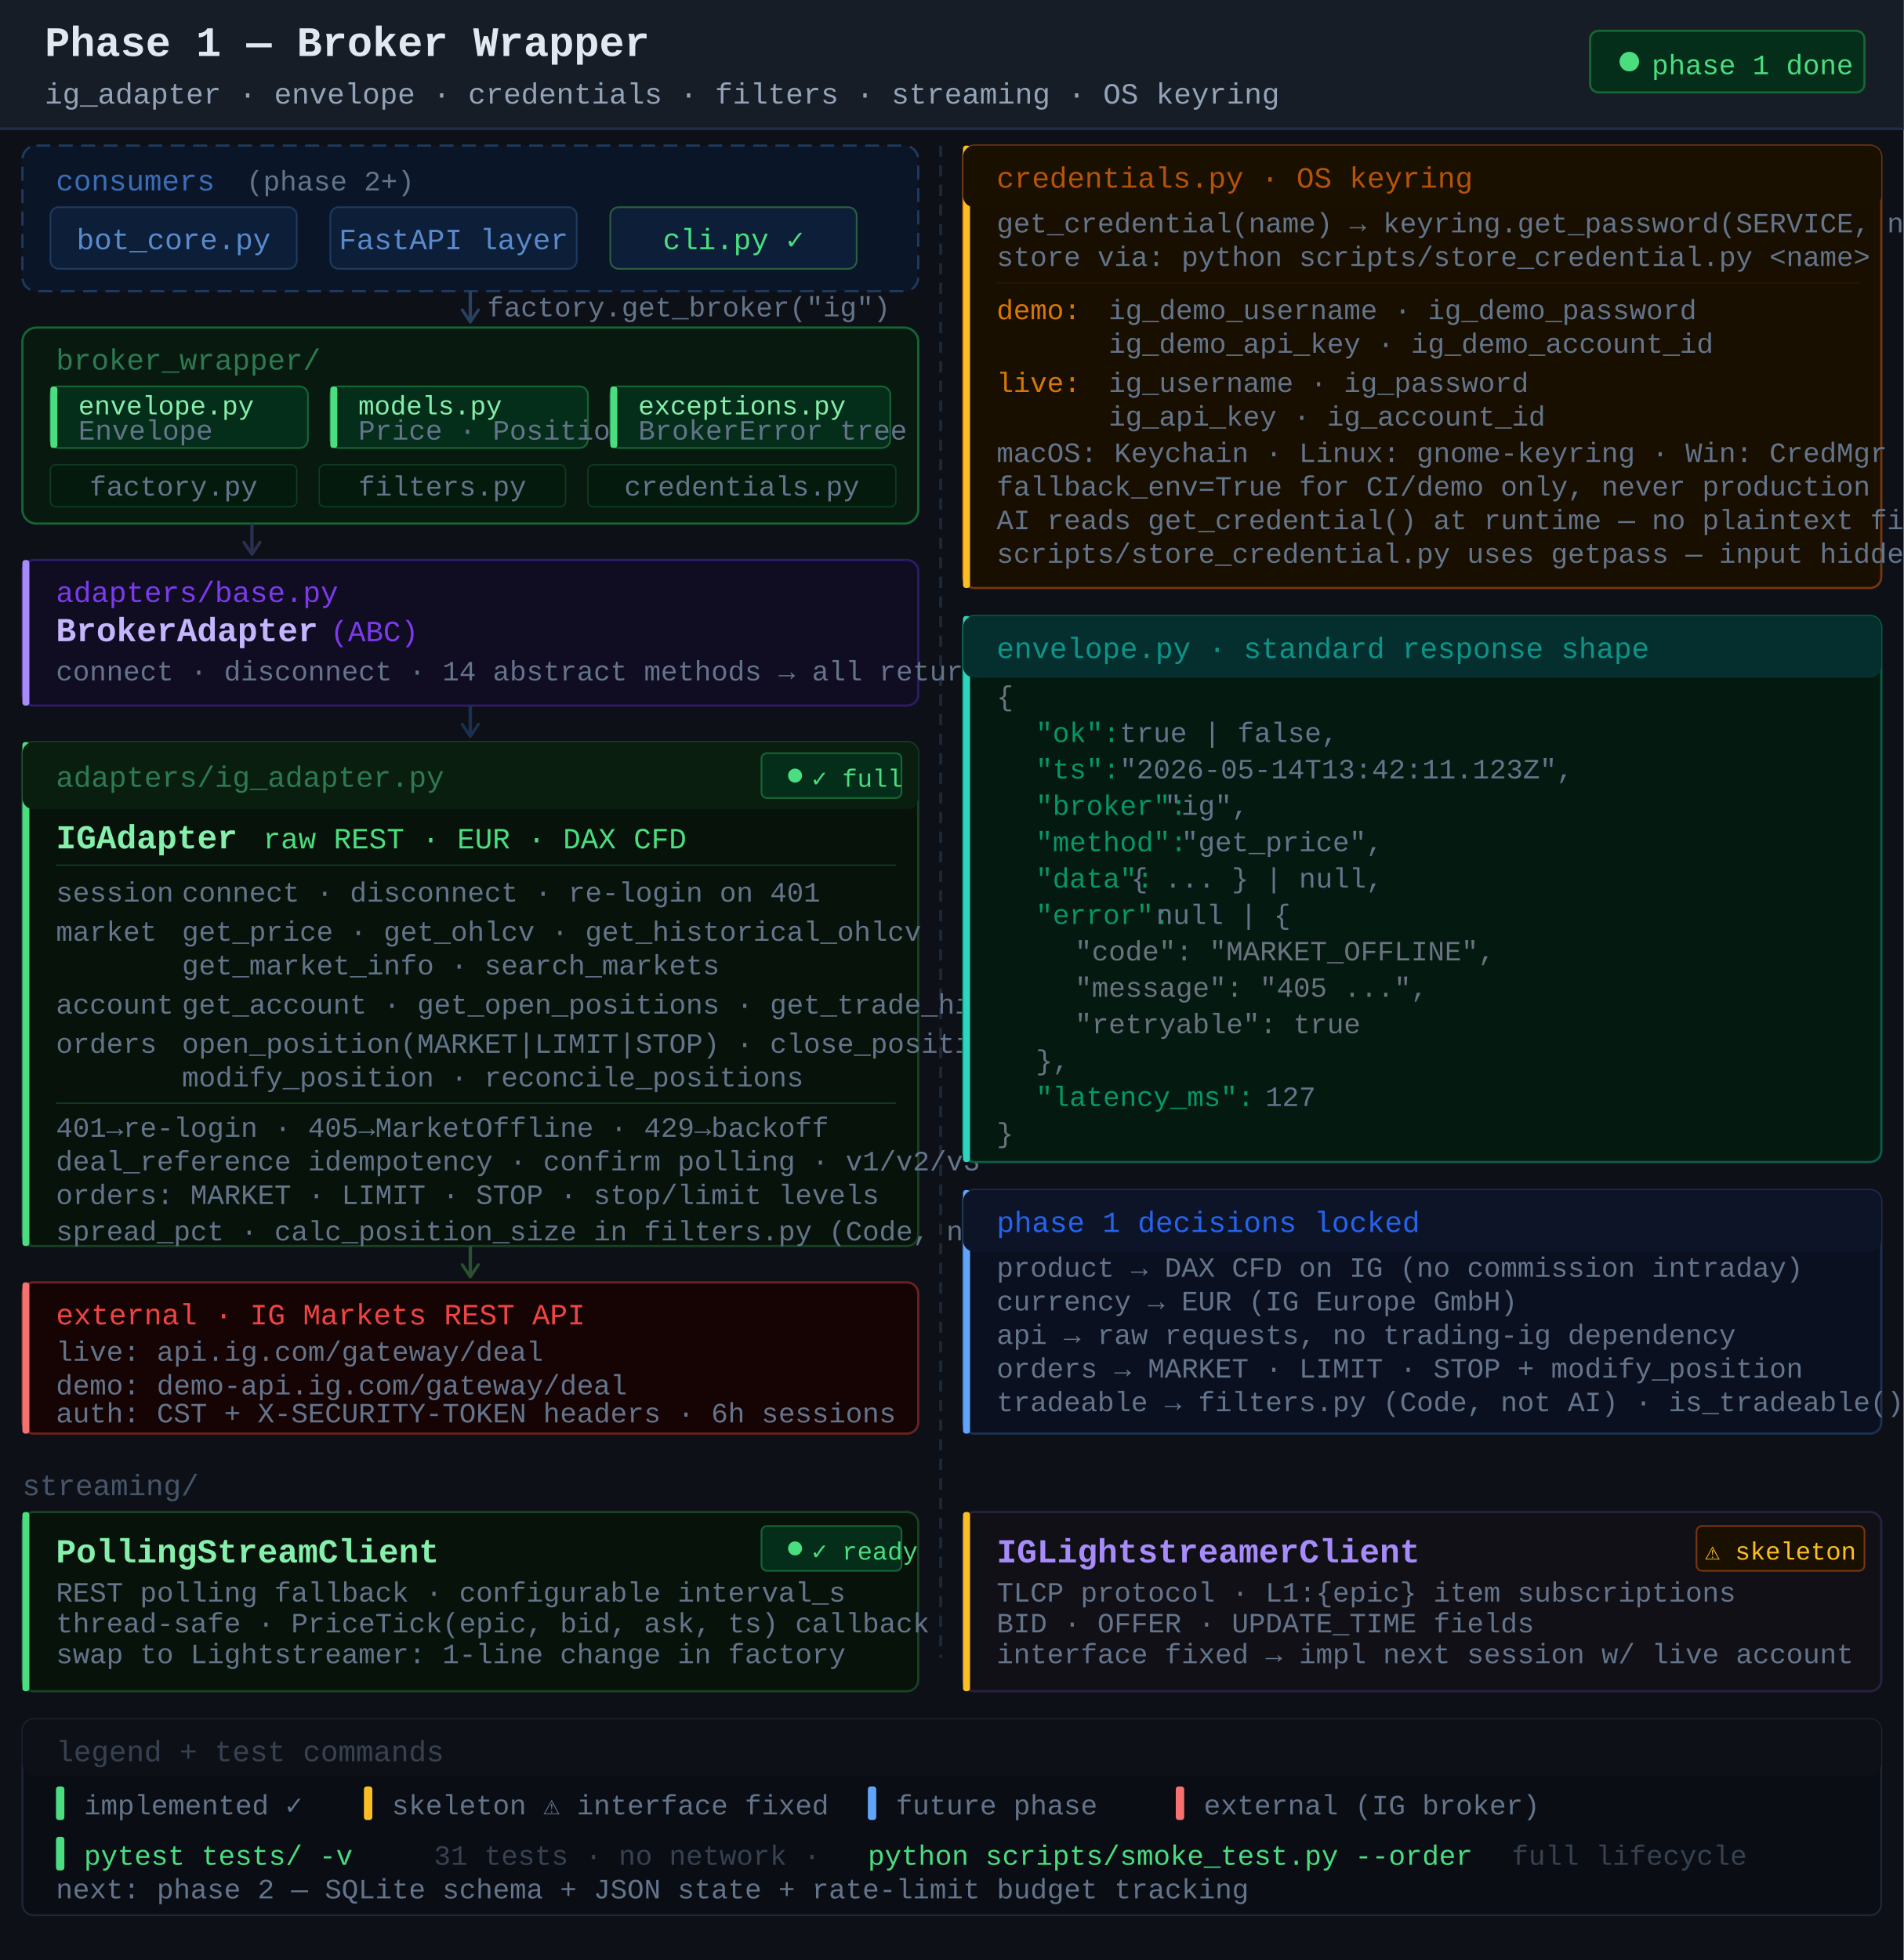
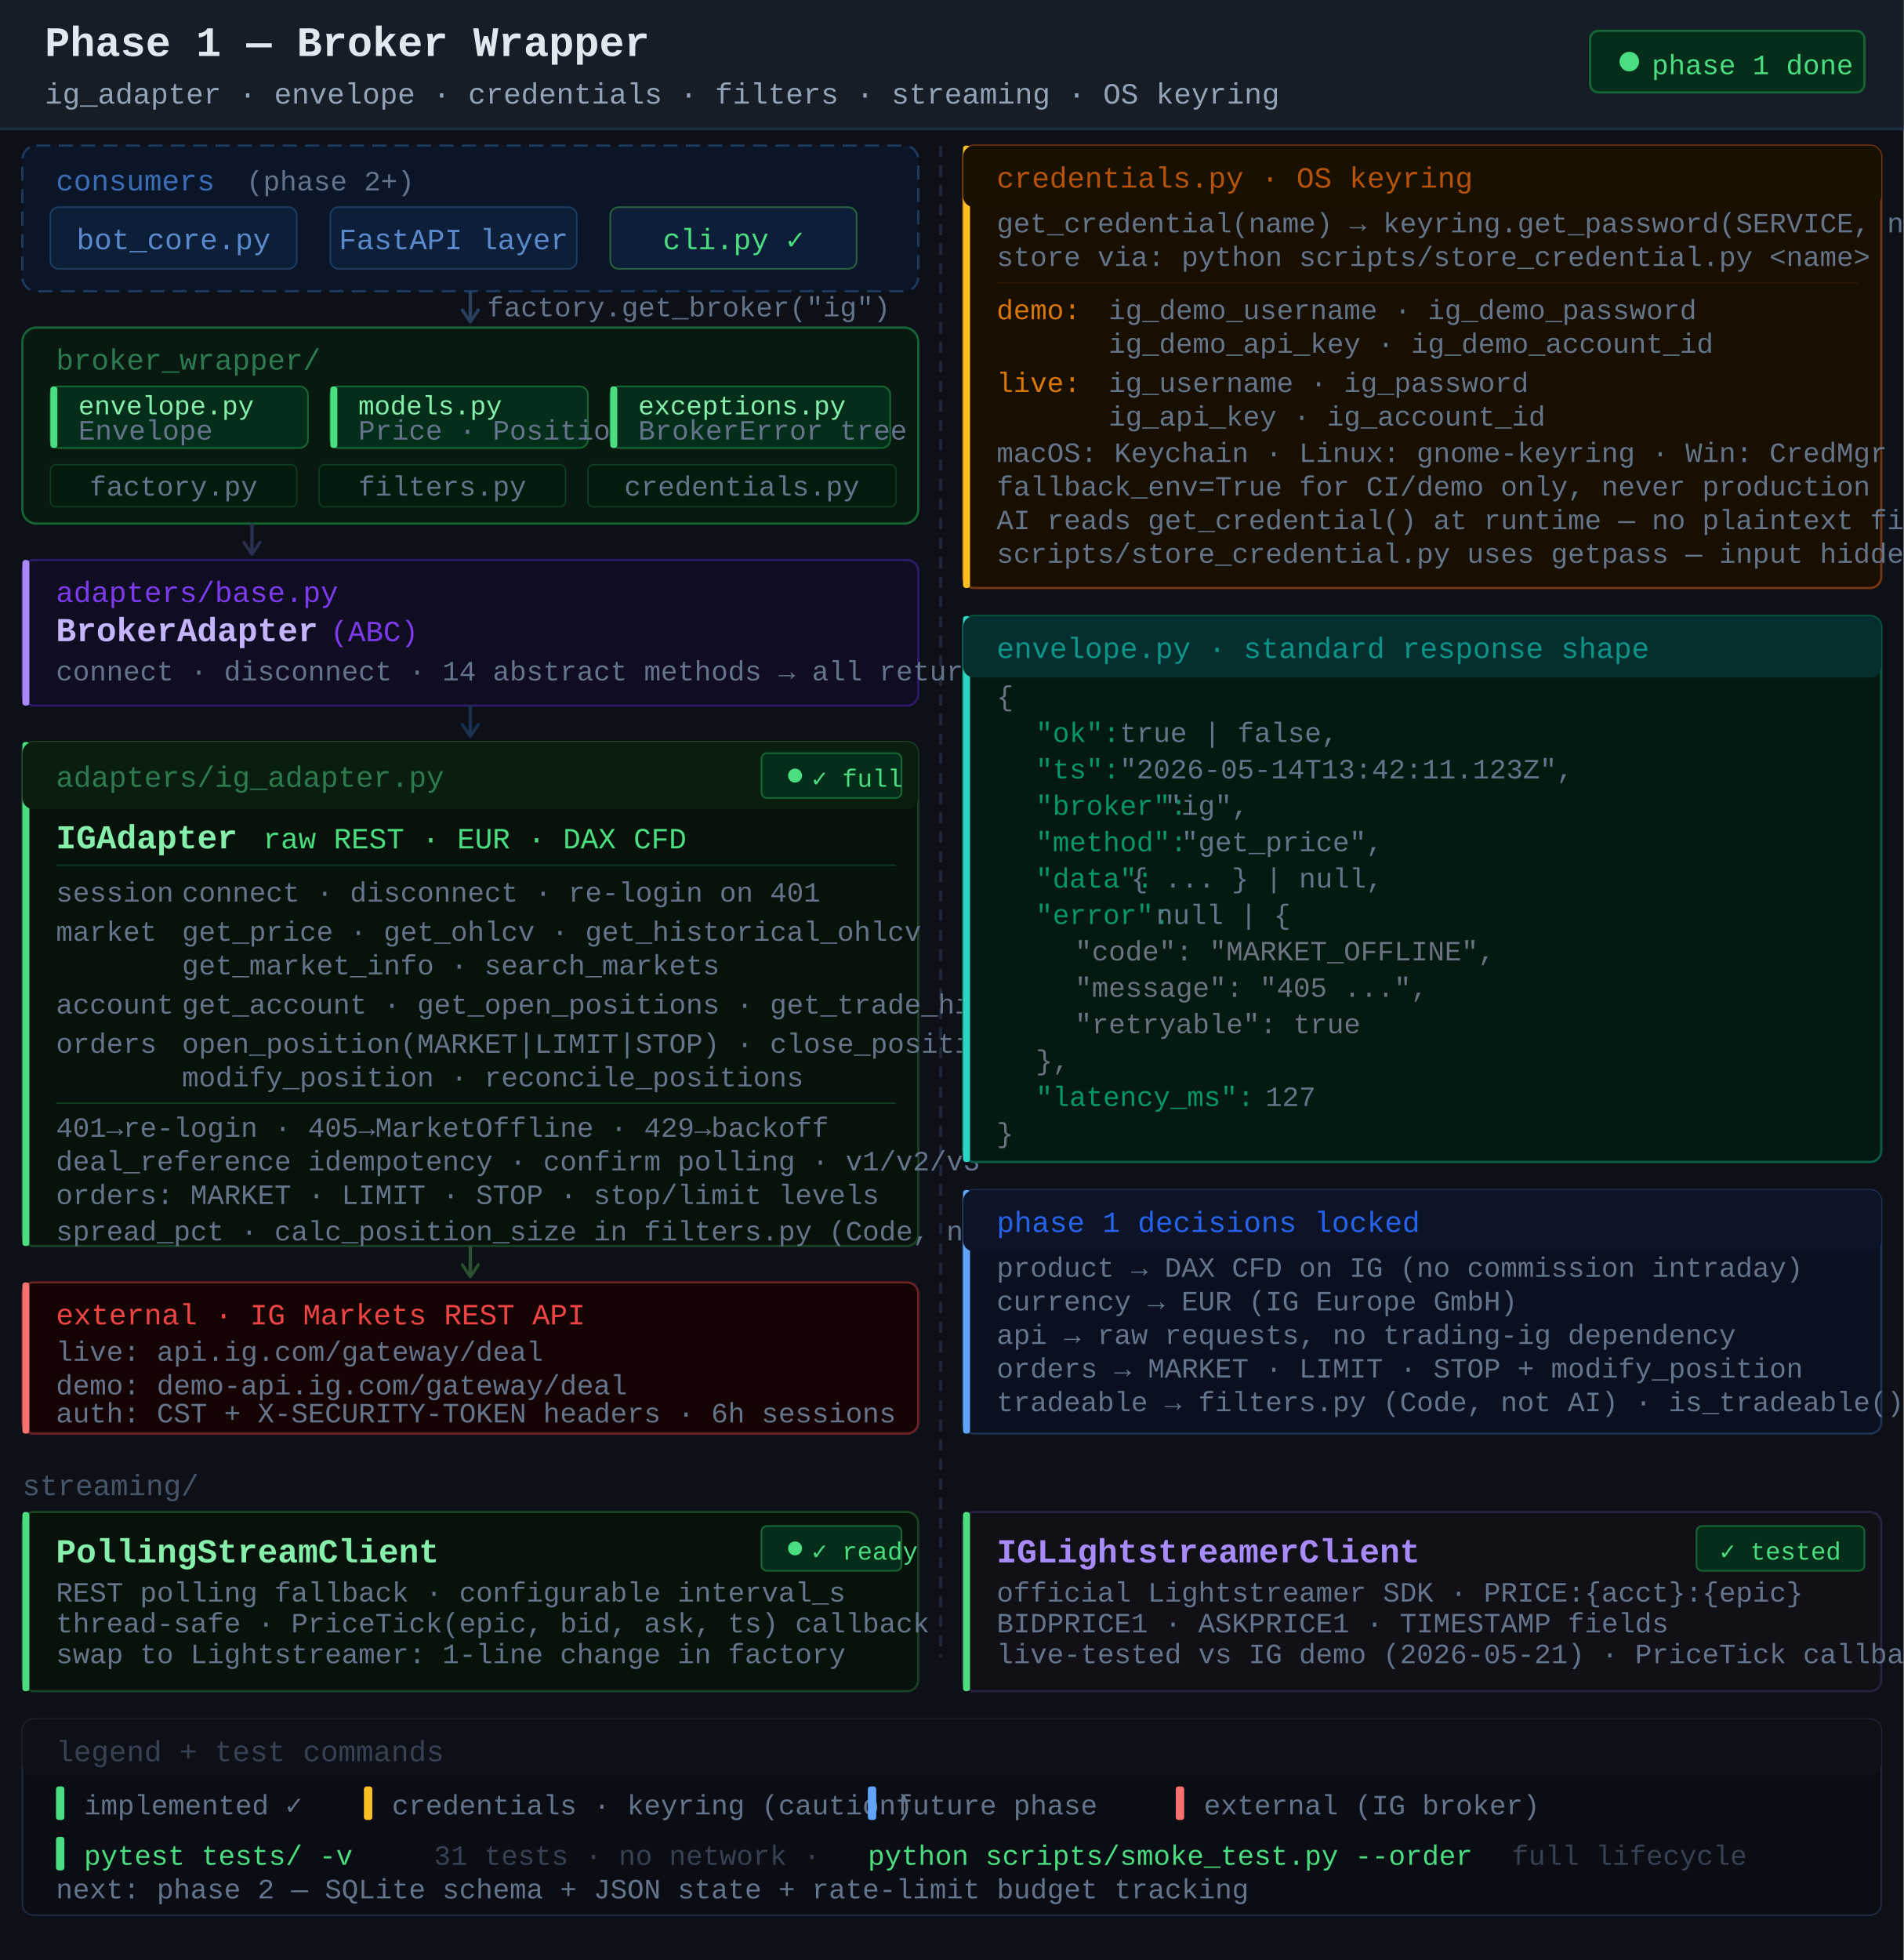
<svg xmlns="http://www.w3.org/2000/svg" width="100%" viewBox="0 0 680 700" role="img">
  <defs>
    <marker id="arr" viewBox="0 0 10 10" refX="8" refY="5" markerWidth="6" markerHeight="6" orient="auto-start-reverse">
      <path d="M2 1L8 5L2 9" fill="none" stroke="context-stroke" stroke-width="1.5" stroke-linecap="round" stroke-linejoin="round" />
    </marker>
    <style>
svg { font-family: ui-monospace,'Cascadia Code','Fira Mono','Courier New',monospace; background: #0D1117; }
.th { font-size: 13px; font-weight: 600; fill: #E2E8F0; }
.t  { font-size: 12px; font-weight: 400; fill: #CBD5E1; }
.ts { font-size: 10.5px; font-weight: 400; fill: #94A3B8; }
.tm { font-size: 10px; font-weight: 400; fill: #64748B; }
.accent-green  { fill: #4ADE80; }
.accent-amber  { fill: #FBBF24; }
.accent-blue   { fill: #60A5FA; }
.accent-red    { fill: #F87171; }
.accent-purple { fill: #A78BFA; }
.accent-teal   { fill: #2DD4BF; }
</style>
  </defs>
  <rect width="680" height="700" fill="#0D1117" />
  <rect x="0" y="0" width="680" height="46" fill="#161D27" />
  <line x1="0" y1="46" x2="680" y2="46" stroke="#1E2D45" stroke-width="1" />
  <text x="16" y="20" class="th" style="font-size:15px;fill:#E2E8F0;">Phase 1 — Broker Wrapper</text>
  <text x="16" y="37" class="ts">ig_adapter · envelope · credentials · filters · streaming · OS keyring</text>
  <rect x="568" y="11" width="98" height="22" rx="3" fill="#052E1A" stroke="#166534" stroke-width="0.8" />
  <circle cx="582" cy="22" r="3.5" fill="#4ADE80" />
  <text x="590" y="26.5" class="ts" style="fill:#4ADE80;font-size:10px;">phase 1 done</text>
  <line x1="336" y1="52" x2="336" y2="592" stroke="#1E293B" stroke-width="1" stroke-dasharray="4,3" />
  <rect x="8" y="52" width="320" height="52" rx="5" fill="#0A1628" stroke="#1E3A5F" stroke-width="0.8" stroke-dasharray="5,3" />
  <text x="20" y="68" class="ts" style="fill:#3B6DB7;">consumers</text>
  <text x="88" y="68" class="tm">(phase 2+)</text>
  <rect x="18" y="74" width="88" height="22" rx="3" fill="#0D1E38" stroke="#1E3A5F" stroke-width="0.6" />
  <text x="62" y="89" class="ts" style="fill:#5A8ACC;text-anchor:middle;">bot_core.py</text>
  <rect x="118" y="74" width="88" height="22" rx="3" fill="#0D1E38" stroke="#1E3A5F" stroke-width="0.6" />
  <text x="162" y="89" class="ts" style="fill:#5A8ACC;text-anchor:middle;">FastAPI layer</text>
  <rect x="218" y="74" width="88" height="22" rx="3" fill="#0D1E38" stroke="#2A6040" stroke-width="0.6" />
  <text x="262" y="89" class="ts" style="fill:#4ADE80;text-anchor:middle;">cli.py ✓</text>
  <line x1="168" y1="104" x2="168" y2="115" stroke="#2A4060" stroke-width="1.2" marker-end="url(#arr)" />
  <text x="174" y="113" class="tm">factory.get_broker("ig")</text>
  <rect x="8" y="117" width="320" height="70" rx="5" fill="#081A10" stroke="#166534" stroke-width="0.8" />
  <text x="20" y="132" class="ts" style="fill:#2D7A50;">broker_wrapper/</text>
  <rect x="18" y="138" width="92" height="22" rx="3" fill="#052E1A" stroke="#166534" stroke-width="0.6" />
  <rect x="18" y="138" width="2.5" height="22" rx="1" fill="#4ADE80" />
  <text x="28" y="148" class="ts" style="fill:#86EFAC;font-size:9.5px;">envelope.py</text>
  <text x="28" y="157" class="tm">Envelope</text>
  <rect x="118" y="138" width="92" height="22" rx="3" fill="#052E1A" stroke="#166534" stroke-width="0.6" />
  <rect x="118" y="138" width="2.5" height="22" rx="1" fill="#4ADE80" />
  <text x="128" y="148" class="ts" style="fill:#86EFAC;font-size:9.5px;">models.py</text>
  <text x="128" y="157" class="tm">Price · Position</text>
  <rect x="218" y="138" width="100" height="22" rx="3" fill="#052E1A" stroke="#166534" stroke-width="0.6" />
  <rect x="218" y="138" width="2.5" height="22" rx="1" fill="#4ADE80" />
  <text x="228" y="148" class="ts" style="fill:#86EFAC;font-size:9.5px;">exceptions.py</text>
  <text x="228" y="157" class="tm">BrokerError tree</text>
  <rect x="18" y="166" width="88" height="15" rx="2" fill="#041A0C" stroke="#0F3B20" stroke-width="0.5" />
  <text x="62" y="177" class="tm" style="text-anchor:middle;">factory.py</text>
  <rect x="114" y="166" width="88" height="15" rx="2" fill="#041A0C" stroke="#0F3B20" stroke-width="0.5" />
  <text x="158" y="177" class="tm" style="text-anchor:middle;">filters.py</text>
  <rect x="210" y="166" width="110" height="15" rx="2" fill="#041A0C" stroke="#0F3B20" stroke-width="0.5" />
  <text x="265" y="177" class="tm" style="text-anchor:middle;">credentials.py</text>
  <line x1="90" y1="187" x2="90" y2="198" stroke="#2A3050" stroke-width="1.2" marker-end="url(#arr)" />
  <rect x="8" y="200" width="320" height="52" rx="4" fill="#100C22" stroke="#2D1B69" stroke-width="0.8" />
  <rect x="8" y="200" width="2.5" height="52" rx="1" fill="#A78BFA" />
  <text x="20" y="215" class="ts" style="fill:#7C3AED;">adapters/base.py</text>
  <text x="20" y="229" class="t" style="fill:#C4B5FD;font-weight:600;">BrokerAdapter</text>
  <text x="118" y="229" class="ts" style="fill:#7C3AED;">(ABC)</text>
  <text x="20" y="243" class="tm">connect · disconnect · 14 abstract methods → all return Envelope</text>
  <line x1="168" y1="252" x2="168" y2="263" stroke="#1A3050" stroke-width="1.2" marker-end="url(#arr)" />
  <rect x="8" y="265" width="320" height="180" rx="4" fill="#07130A" stroke="#1A4025" stroke-width="0.8" />
  <rect x="8" y="265" width="2.5" height="180" rx="1" fill="#4ADE80" />
  <rect x="8" y="265" width="320" height="24" rx="4" fill="#0A1E10" />
  <text x="20" y="281" class="ts" style="fill:#2D7A50;">adapters/ig_adapter.py</text>
  <rect x="272" y="269" width="50" height="16" rx="2" fill="#052E1A" stroke="#166534" stroke-width="0.6" />
  <circle cx="284" cy="277" r="2.5" fill="#4ADE80" />
  <text x="290" y="281" class="tm" style="fill:#4ADE80;font-size:9px;">✓ full</text>
  <text x="20" y="303" class="t" style="fill:#86EFAC;font-weight:600;">IGAdapter</text>
  <text x="94" y="303" class="ts" style="fill:#4ADE80;">raw REST · EUR · DAX CFD</text>
  <line x1="20" y1="309" x2="320" y2="309" stroke="#0F3B20" stroke-width="0.5" />
  <text x="20" y="322" class="tm" style="fill:#64748B;">session</text>
  <text x="65" y="322" class="tm">connect · disconnect · re-login on 401</text>
  <text x="20" y="336" class="tm" style="fill:#64748B;">market</text>
  <text x="65" y="336" class="tm">get_price · get_ohlcv · get_historical_ohlcv</text>
  <text x="65" y="348" class="tm">get_market_info · search_markets</text>
  <text x="20" y="362" class="tm" style="fill:#64748B;">account</text>
  <text x="65" y="362" class="tm">get_account · get_open_positions · get_trade_history</text>
  <text x="20" y="376" class="tm" style="fill:#64748B;">orders</text>
  <text x="65" y="376" class="tm">open_position(MARKET|LIMIT|STOP) · close_position</text>
  <text x="65" y="388" class="tm">modify_position · reconcile_positions</text>
  <line x1="20" y1="394" x2="320" y2="394" stroke="#0F3B20" stroke-width="0.5" />
  <text x="20" y="406" class="tm">401→re-login · 405→MarketOffline · 429→backoff</text>
  <text x="20" y="418" class="tm">deal_reference idempotency · confirm polling · v1/v2/v3</text>
  <text x="20" y="430" class="tm">orders: MARKET · LIMIT · STOP · stop/limit levels</text>
  <text x="20" y="443" class="tm">spread_pct · calc_position_size in filters.py (Code, not AI)</text>
  <line x1="168" y1="445" x2="168" y2="456" stroke="#2A5030" stroke-width="1.2" marker-end="url(#arr)" />
  <rect x="8" y="458" width="320" height="54" rx="4" fill="#160404" stroke="#6B2121" stroke-width="0.8" />
  <rect x="8" y="458" width="2.5" height="54" rx="1" fill="#F87171" />
  <text x="20" y="473" class="ts" style="fill:#EF4444;">external · IG Markets REST API</text>
  <text x="20" y="486" class="tm">live:  api.ig.com/gateway/deal</text>
  <text x="20" y="498" class="tm">demo: demo-api.ig.com/gateway/deal</text>
  <text x="20" y="508" class="tm">auth: CST + X-SECURITY-TOKEN headers · 6h sessions</text>
  <rect x="344" y="52" width="328" height="158" rx="4" fill="#180F00" stroke="#78350F" stroke-width="0.8" />
  <rect x="344" y="52" width="2.5" height="158" rx="1" fill="#FBBF24" />
  <rect x="344" y="52" width="328" height="22" rx="4" fill="#1A1000" />
  <text x="356" y="67" class="ts" style="fill:#B45309;">credentials.py · OS keyring</text>
  <text x="356" y="83" class="tm">get_credential(name) → keyring.get_password(SERVICE, name)</text>
  <text x="356" y="95" class="tm">store via: python scripts/store_credential.py &lt;name&gt;</text>
  <line x1="356" y1="101" x2="664" y2="101" stroke="#291500" stroke-width="0.5" />
  <text x="356" y="114" class="tm" style="fill:#D97706;">demo:</text>
  <text x="396" y="114" class="tm">ig_demo_username · ig_demo_password</text>
  <text x="396" y="126" class="tm">ig_demo_api_key · ig_demo_account_id</text>
  <text x="356" y="140" class="tm" style="fill:#D97706;">live:</text>
  <text x="396" y="140" class="tm">ig_username · ig_password</text>
  <text x="396" y="152" class="tm">ig_api_key · ig_account_id</text>
  <text x="356" y="165" class="tm">macOS: Keychain · Linux: gnome-keyring · Win: CredMgr</text>
  <text x="356" y="177" class="tm">fallback_env=True for CI/demo only, never production</text>
  <text x="356" y="189" class="tm">AI reads get_credential() at runtime — no plaintext files</text>
  <text x="356" y="201" class="tm">scripts/store_credential.py uses getpass — input hidden</text>
  <rect x="344" y="220" width="328" height="195" rx="4" fill="#041A10" stroke="#065F46" stroke-width="0.8" />
  <rect x="344" y="220" width="2.5" height="195" rx="1" fill="#2DD4BF" />
  <rect x="344" y="220" width="328" height="22" rx="4" fill="#042F2E" />
  <text x="356" y="235" class="ts" style="fill:#0D9488;">envelope.py · standard response shape</text>
  <text x="356" y="252" class="tm" style="fill:#6B7280;">{</text>
  <text x="370" y="265" class="tm" style="fill:#059669;">"ok":</text>
  <text x="400" y="265" class="tm">true | false,</text>
  <text x="370" y="278" class="tm" style="fill:#059669;">"ts":</text>
  <text x="400" y="278" class="tm">"2026-05-14T13:42:11.123Z",</text>
  <text x="370" y="291" class="tm" style="fill:#059669;">"broker":</text>
  <text x="416" y="291" class="tm">"ig",</text>
  <text x="370" y="304" class="tm" style="fill:#059669;">"method":</text>
  <text x="422" y="304" class="tm">"get_price",</text>
  <text x="370" y="317" class="tm" style="fill:#059669;">"data":</text>
  <text x="404" y="317" class="tm">{ ... } | null,</text>
  <text x="370" y="330" class="tm" style="fill:#059669;">"error":</text>
  <text x="413" y="330" class="tm">null | {</text>
  <text x="384" y="343" class="tm" style="fill:#6B7280;">"code": "MARKET_OFFLINE",</text>
  <text x="384" y="356" class="tm" style="fill:#6B7280;">"message": "405 ...",</text>
  <text x="384" y="369" class="tm" style="fill:#6B7280;">"retryable": true</text>
  <text x="370" y="382" class="tm" style="fill:#6B7280;">},</text>
  <text x="370" y="395" class="tm" style="fill:#059669;">"latency_ms":</text>
  <text x="452" y="395" class="tm">127</text>
  <text x="356" y="408" class="tm" style="fill:#6B7280;">}</text>
  <rect x="344" y="425" width="328" height="87" rx="4" fill="#0A1020" stroke="#1E3050" stroke-width="0.8" />
  <rect x="344" y="425" width="2.5" height="87" rx="1" fill="#60A5FA" />
  <rect x="344" y="425" width="328" height="22" rx="4" fill="#0D1428" />
  <text x="356" y="440" class="ts" style="fill:#2563EB;">phase 1 decisions locked</text>
  <text x="356" y="456" class="tm">product  → DAX CFD on IG (no commission intraday)</text>
  <text x="356" y="468" class="tm">currency → EUR (IG Europe GmbH)</text>
  <text x="356" y="480" class="tm">api      → raw requests, no trading-ig dependency</text>
  <text x="356" y="492" class="tm">orders   → MARKET · LIMIT · STOP + modify_position</text>
  <text x="356" y="504" class="tm">tradeable → filters.py (Code, not AI) · is_tradeable()</text>
  <text x="8" y="534" class="ts" style="fill:#475569;">streaming/</text>
  <rect x="8" y="540" width="320" height="64" rx="4" fill="#07130A" stroke="#1A4025" stroke-width="0.8" />
  <rect x="8" y="540" width="2.5" height="64" rx="1" fill="#4ADE80" />
  <rect x="272" y="545" width="50" height="16" rx="2" fill="#052E1A" stroke="#166534" stroke-width="0.6" />
  <circle cx="284" cy="553" r="2.5" fill="#4ADE80" />
  <text x="290" y="557" class="tm" style="fill:#4ADE80;font-size:9px;">✓ ready</text>
  <text x="20" y="558" class="t" style="fill:#86EFAC;font-weight:600;">PollingStreamClient</text>
  <text x="20" y="572" class="tm">REST polling fallback · configurable interval_s</text>
  <text x="20" y="583" class="tm">thread-safe · PriceTick(epic, bid, ask, ts) callback</text>
  <text x="20" y="594" class="tm">swap to Lightstreamer: 1-line change in factory</text>
  <rect x="344" y="540" width="328" height="64" rx="4" fill="#111017" stroke="#2A2040" stroke-width="0.8" />
-   <rect x="344" y="540" width="2.5" height="64" rx="1" fill="#FBBF24" />
-   <rect x="606" y="545" width="60" height="16" rx="2" fill="#1A1000" stroke="#78350F" stroke-width="0.6" />
-   <text x="636" y="557" class="tm" style="fill:#FBBF24;font-size:9px;text-anchor:middle;">⚠ skeleton</text>
+   <rect x="344" y="540" width="2.5" height="64" rx="1" fill="#4ADE80" />
+   <rect x="606" y="545" width="60" height="16" rx="2" fill="#052E1A" stroke="#166534" stroke-width="0.6" />
+   <text x="636" y="557" class="tm" style="fill:#4ADE80;font-size:9px;text-anchor:middle;">✓ tested</text>
  <text x="356" y="558" class="t" style="fill:#A78BFA;font-weight:600;">IGLightstreamerClient</text>
-   <text x="356" y="572" class="tm">TLCP protocol · L1:{epic} item subscriptions</text>
-   <text x="356" y="583" class="tm">BID · OFFER · UPDATE_TIME fields</text>
-   <text x="356" y="594" class="tm">interface fixed → impl next session w/ live account</text>
+   <text x="356" y="572" class="tm">official Lightstreamer SDK · PRICE:{acct}:{epic}</text>
+   <text x="356" y="583" class="tm">BIDPRICE1 · ASKPRICE1 · TIMESTAMP fields</text>
+   <text x="356" y="594" class="tm">live-tested vs IG demo (2026-05-21) · PriceTick callback</text>
  <line x1="344" y1="618" x2="336" y2="618" stroke="#1E293B" stroke-width="0.5" />
  <rect x="8" y="614" width="664" height="70" rx="4" fill="#0A0E14" stroke="#1E293B" stroke-width="0.6" />
  <rect x="8" y="614" width="664" height="20" rx="4" fill="#0D1117" />
  <text x="20" y="629" class="ts" style="fill:#374151;">legend + test commands</text>
  <rect x="20" y="638" width="3" height="12" rx="1" fill="#4ADE80" />
  <text x="30" y="648" class="tm">implemented ✓</text>
  <rect x="130" y="638" width="3" height="12" rx="1" fill="#FBBF24" />
-   <text x="140" y="648" class="tm">skeleton ⚠ interface fixed</text>
+   <text x="140" y="648" class="tm">credentials · keyring (caution)</text>
  <rect x="310" y="638" width="3" height="12" rx="1" fill="#60A5FA" />
  <text x="320" y="648" class="tm">future phase</text>
  <rect x="420" y="638" width="3" height="12" rx="1" fill="#F87171" />
  <text x="430" y="648" class="tm">external (IG broker)</text>
  <rect x="20" y="656" width="3" height="12" rx="1" fill="#4ADE80" />
  <text x="30" y="666" class="tm" style="fill:#4ADE80;">pytest tests/ -v</text>
  <text x="155" y="666" class="tm" style="fill:#374151;">31 tests · no network · </text>
  <text x="310" y="666" class="tm" style="fill:#4ADE80;">python scripts/smoke_test.py --order</text>
  <text x="540" y="666" class="tm" style="fill:#374151;">full lifecycle</text>
  <text x="20" y="678" class="tm">next: phase 2 — SQLite schema + JSON state + rate-limit budget tracking</text>
</svg>
